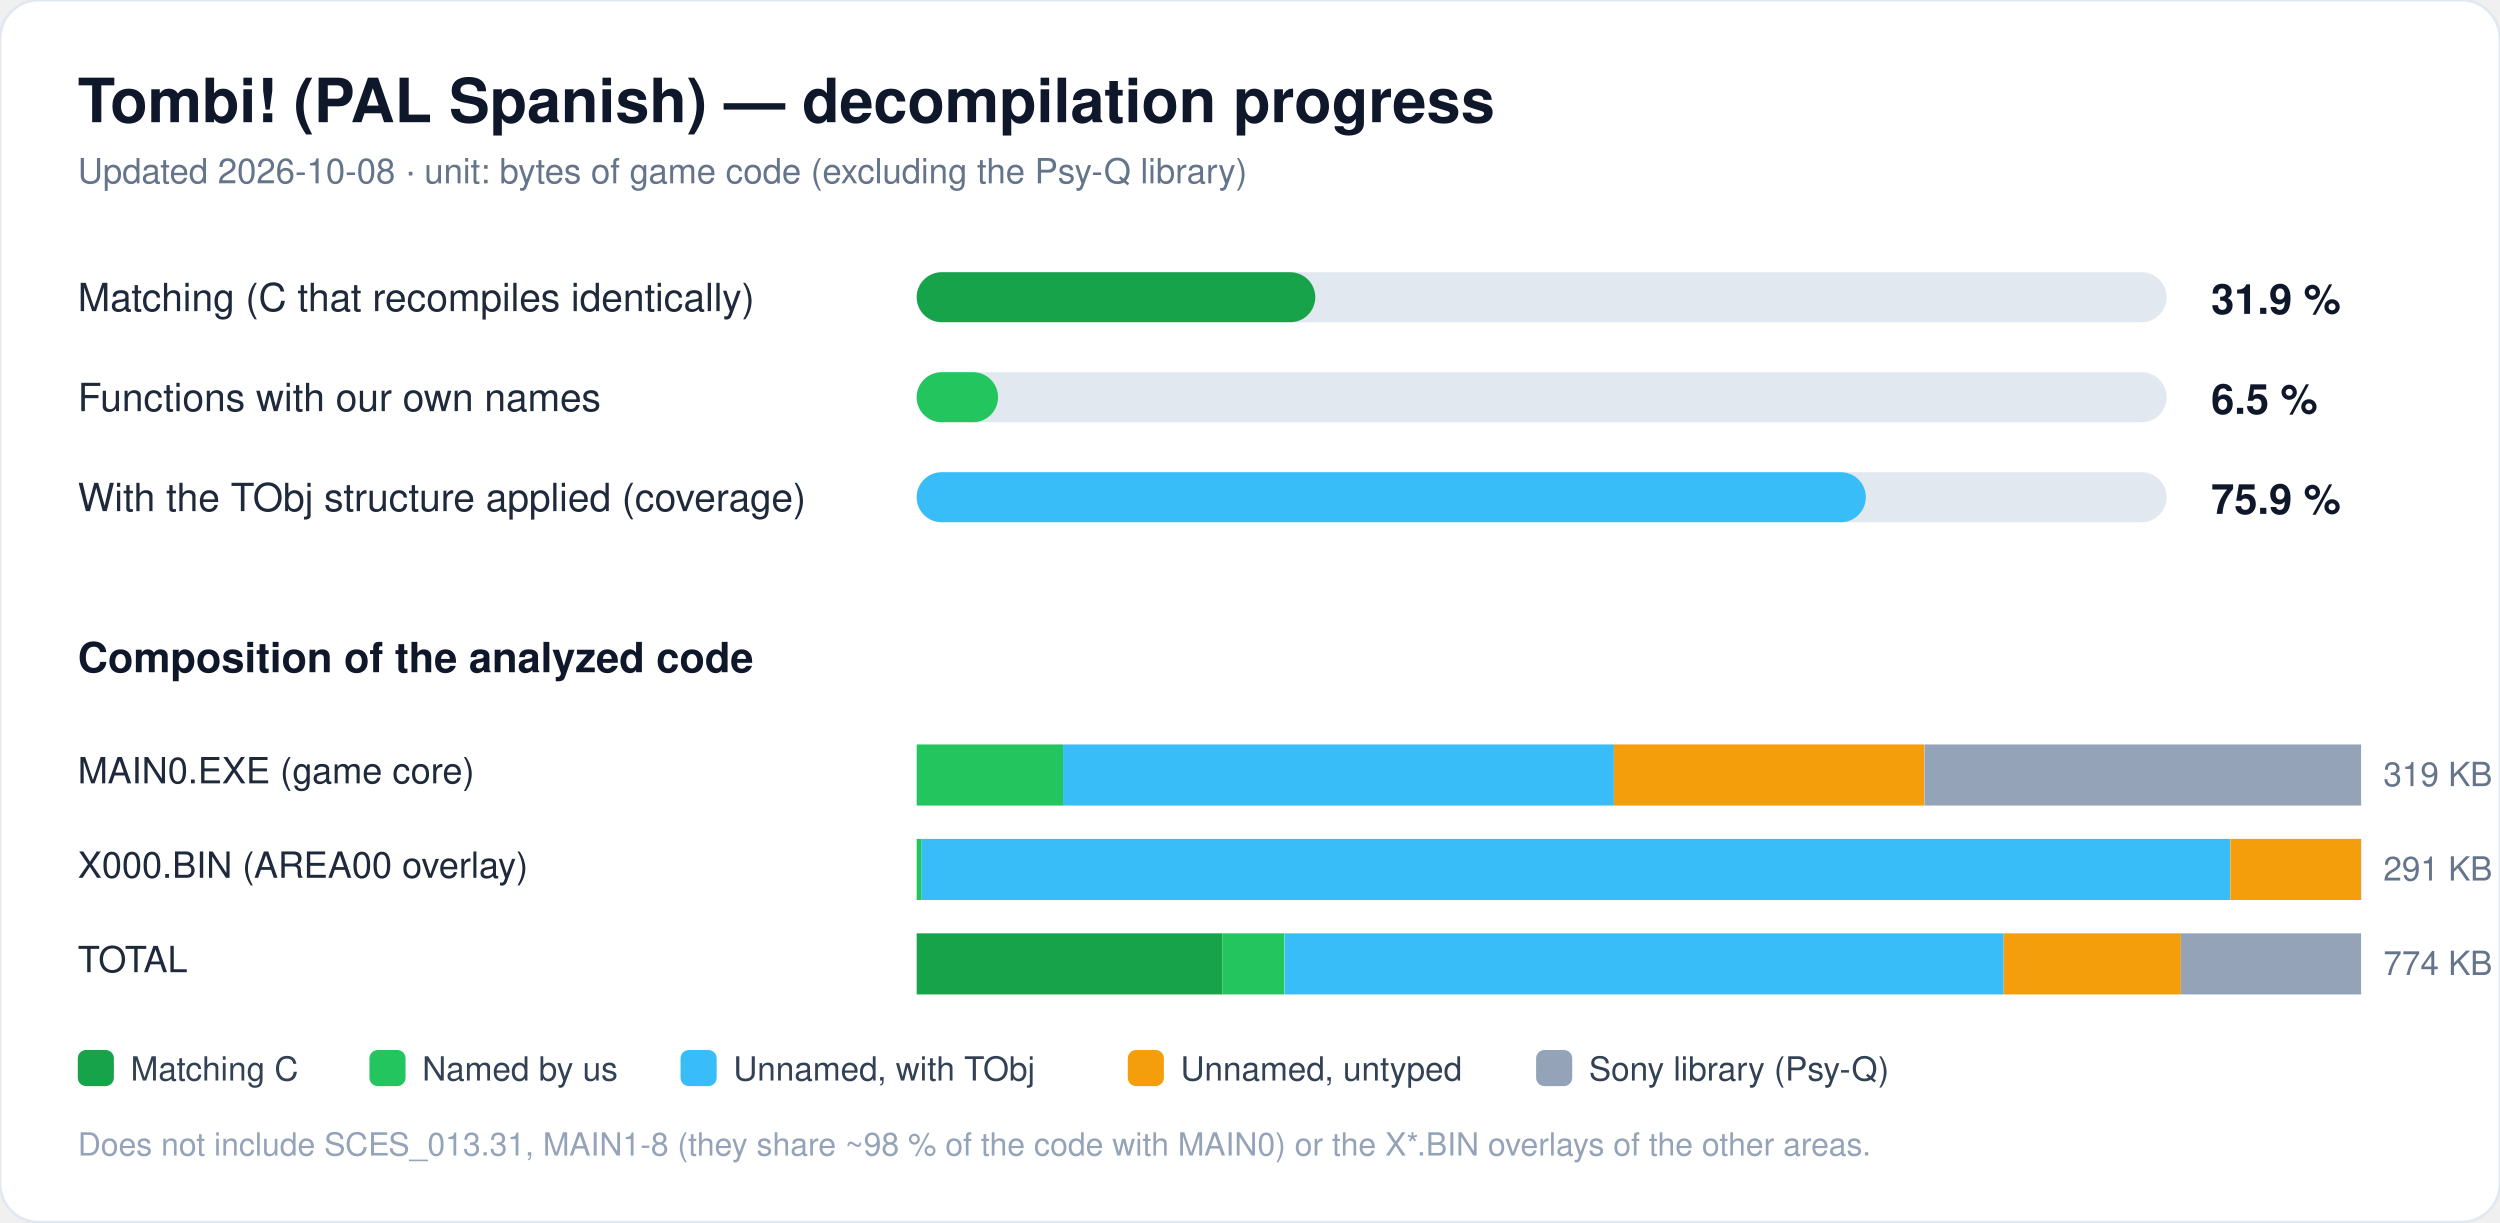
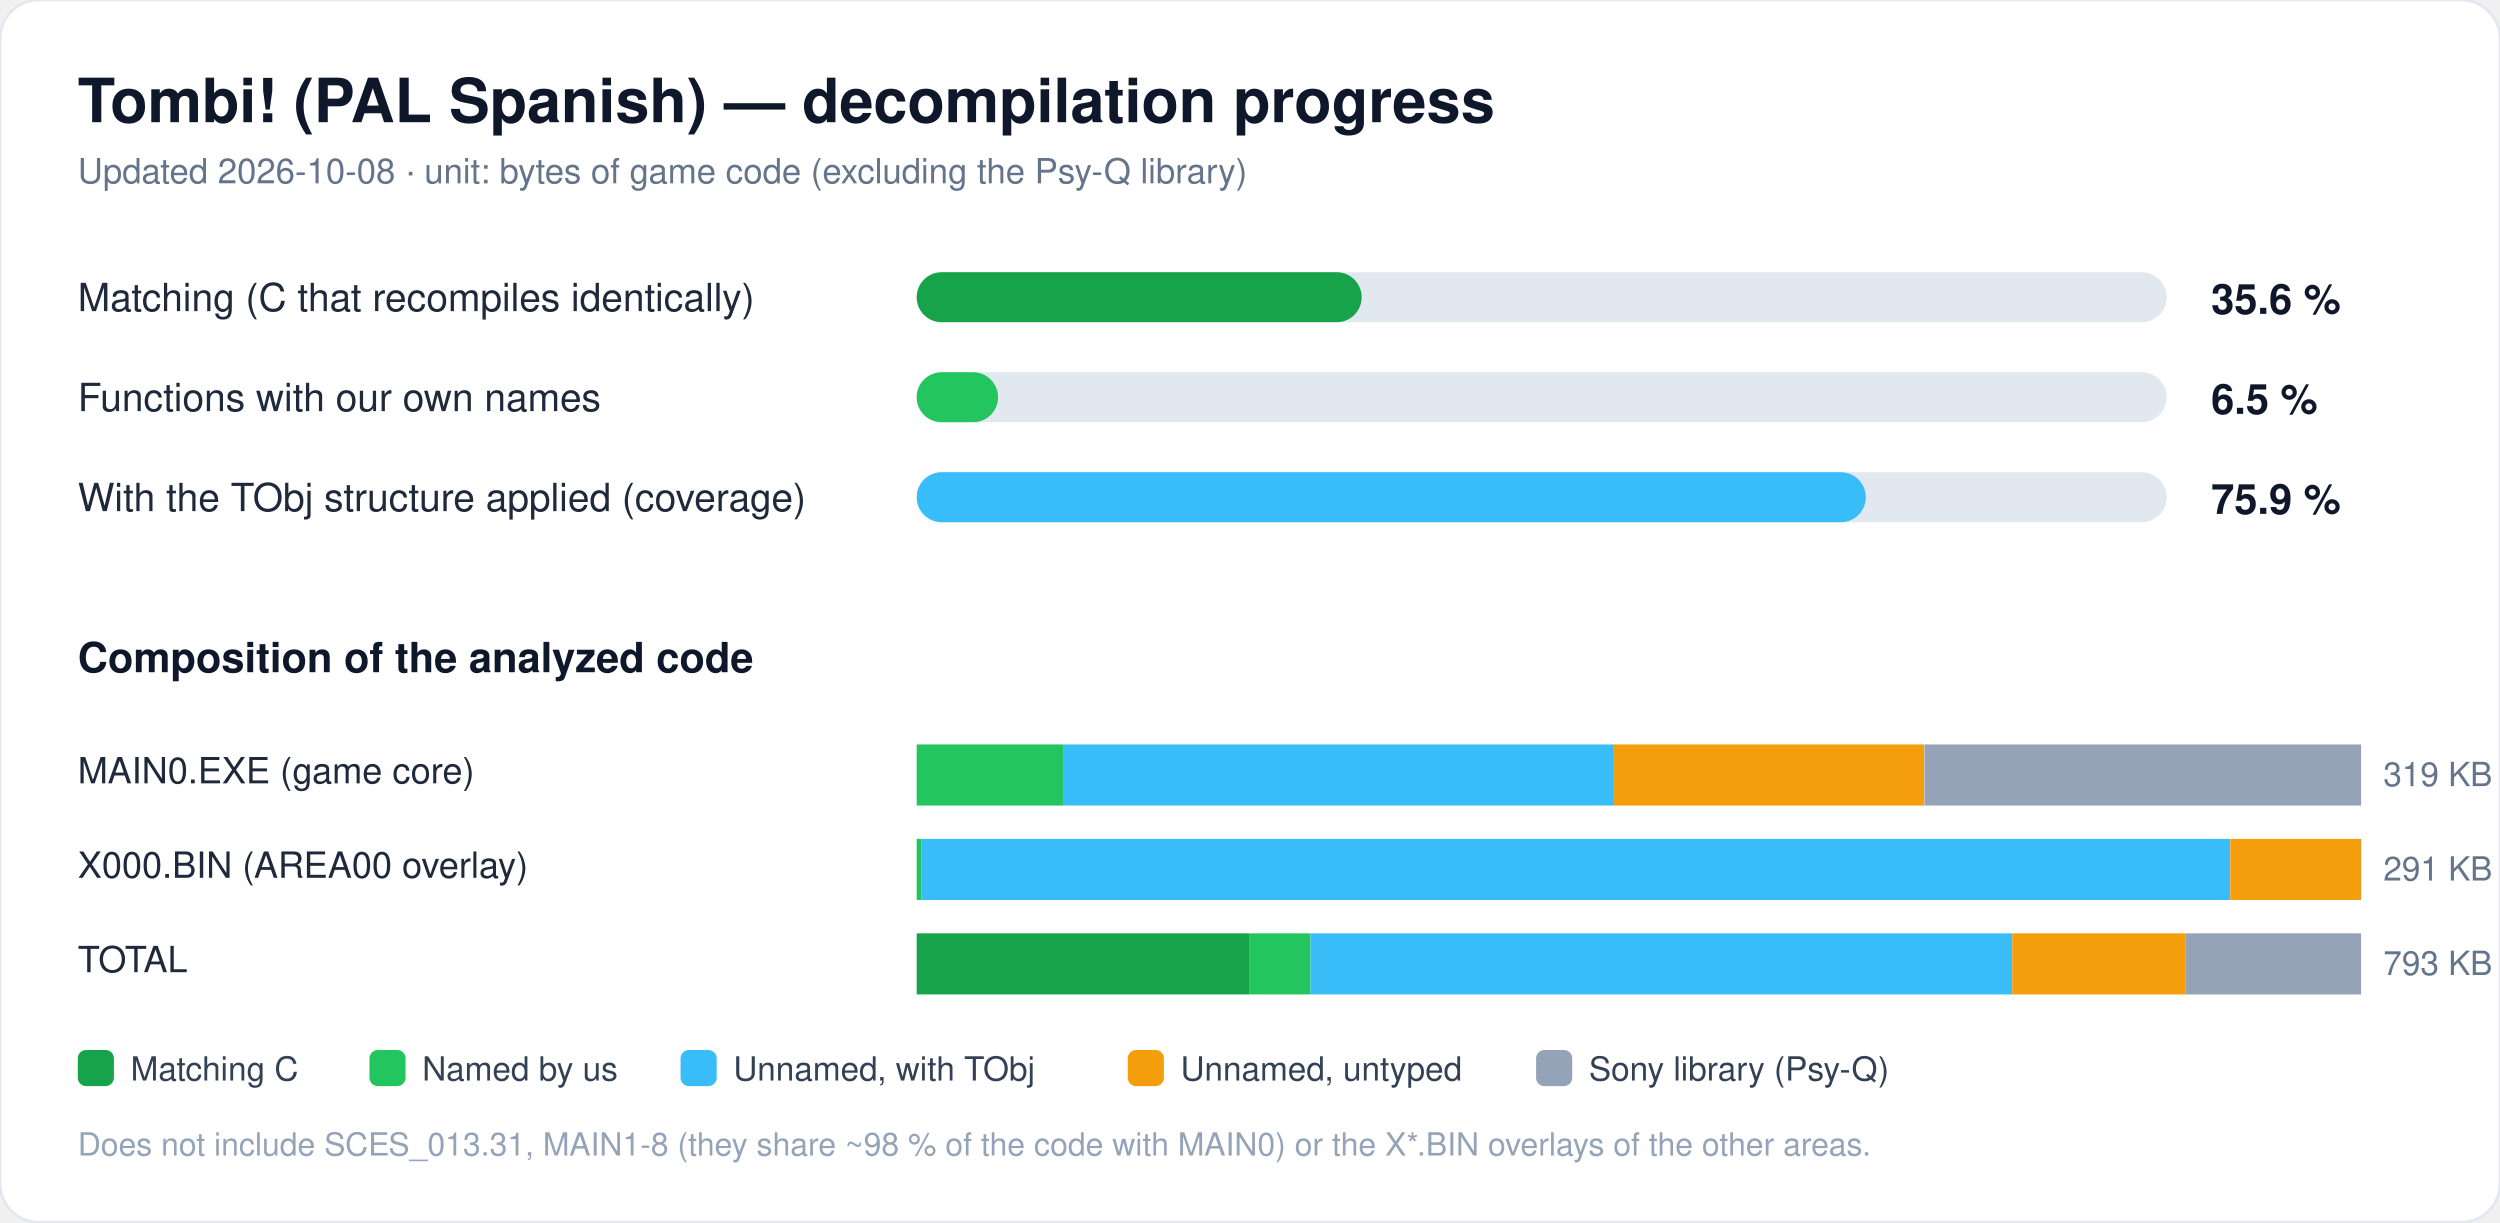
<svg xmlns="http://www.w3.org/2000/svg" width="900" height="440" viewBox="0 0 900 440" role="img" aria-label="Decompilation progress">
  <rect width="900" height="440" rx="14" fill="#ffffff" stroke="#e2e8f0" />
  <text x="28" y="44" font-family="Segoe UI,Helvetica,Arial,sans-serif" font-size="22" font-weight="700" fill="#0f172a">Tombi! (PAL Spanish) — decompilation progress</text>
  <text x="28" y="66" font-family="Segoe UI,Helvetica,Arial,sans-serif" font-size="12.5" fill="#64748b">Updated 2026-10-08 · unit: bytes of game code (excluding the Psy-Q library)</text>
  <text x="28" y="112" font-family="Segoe UI,Helvetica,Arial,sans-serif" font-size="14" fill="#1e293b">Matching (C that recompiles identically)</text>
  <rect x="330" y="98" width="450" height="18" rx="9" fill="#e2e8f0" />
-   <rect x="330" y="98" width="143.5" height="18" rx="9" fill="#16a34a" />
-   <text x="796" y="113" font-family="Segoe UI,Helvetica,Arial,sans-serif" font-size="15" font-weight="700" fill="#0f172a">31.9 %</text>
+   <rect x="330" y="98" width="160.2" height="18" rx="9" fill="#16a34a" />
+   <text x="796" y="113" font-family="Segoe UI,Helvetica,Arial,sans-serif" font-size="15" font-weight="700" fill="#0f172a">35.6 %</text>
  <text x="28" y="148" font-family="Segoe UI,Helvetica,Arial,sans-serif" font-size="14" fill="#1e293b">Functions with our own names</text>
  <rect x="330" y="134" width="450" height="18" rx="9" fill="#e2e8f0" />
  <rect x="330" y="134" width="29.3" height="18" rx="9" fill="#22c55e" />
  <text x="796" y="149" font-family="Segoe UI,Helvetica,Arial,sans-serif" font-size="15" font-weight="700" fill="#0f172a">6.5 %</text>
  <text x="28" y="184" font-family="Segoe UI,Helvetica,Arial,sans-serif" font-size="14" fill="#1e293b">With the TObj structure applied (coverage)</text>
  <rect x="330" y="170" width="450" height="18" rx="9" fill="#e2e8f0" />
  <rect x="330" y="170" width="341.7" height="18" rx="9" fill="#38bdf8" />
  <text x="796" y="185" font-family="Segoe UI,Helvetica,Arial,sans-serif" font-size="15" font-weight="700" fill="#0f172a">75.9 %</text>
  <text x="28" y="242" font-family="Segoe UI,Helvetica,Arial,sans-serif" font-size="15" font-weight="700" fill="#0f172a">Composition of the analyzed code</text>
  <text x="28" y="282" font-family="Segoe UI,Helvetica,Arial,sans-serif" font-size="13" fill="#1e293b">MAIN0.EXE (game core)</text>
  <rect x="330.0" y="268" width="52.7" height="22" fill="#22c55e" />
  <rect x="382.7" y="268" width="198.3" height="22" fill="#38bdf8" />
  <rect x="581.0" y="268" width="111.7" height="22" fill="#f59e0b" />
  <rect x="692.8" y="268" width="157.2" height="22" fill="#94a3b8" />
  <text x="858" y="283" font-family="Segoe UI,Helvetica,Arial,sans-serif" font-size="12" fill="#64748b" text-anchor="start">319 KB</text>
  <text x="28" y="316" font-family="Segoe UI,Helvetica,Arial,sans-serif" font-size="13" fill="#1e293b">X000.BIN (AREA00 overlay)</text>
  <rect x="330.0" y="302" width="1.8" height="22" fill="#22c55e" />
  <rect x="331.8" y="302" width="471.0" height="22" fill="#38bdf8" />
  <rect x="802.9" y="302" width="47.1" height="22" fill="#f59e0b" />
  <rect x="849.9" y="302" width="0.1" height="22" fill="#94a3b8" />
  <text x="858" y="317" font-family="Segoe UI,Helvetica,Arial,sans-serif" font-size="12" fill="#64748b" text-anchor="start">291 KB</text>
  <text x="28" y="350" font-family="Segoe UI,Helvetica,Arial,sans-serif" font-size="13" fill="#1e293b">TOTAL</text>
-   <rect x="330.0" y="336" width="110.0" height="22" fill="#16a34a" />
-   <rect x="440.0" y="336" width="22.4" height="22" fill="#22c55e" />
-   <rect x="462.5" y="336" width="258.8" height="22" fill="#38bdf8" />
-   <rect x="721.3" y="336" width="63.8" height="22" fill="#f59e0b" />
-   <rect x="785.1" y="336" width="64.9" height="22" fill="#94a3b8" />
-   <text x="858" y="351" font-family="Segoe UI,Helvetica,Arial,sans-serif" font-size="12" fill="#64748b" text-anchor="start">774 KB</text>
+   <rect x="330.0" y="336" width="119.9" height="22" fill="#16a34a" />
+   <rect x="449.9" y="336" width="21.9" height="22" fill="#22c55e" />
+   <rect x="471.8" y="336" width="252.6" height="22" fill="#38bdf8" />
+   <rect x="724.4" y="336" width="62.3" height="22" fill="#f59e0b" />
+   <rect x="786.7" y="336" width="63.3" height="22" fill="#94a3b8" />
+   <text x="858" y="351" font-family="Segoe UI,Helvetica,Arial,sans-serif" font-size="12" fill="#64748b" text-anchor="start">793 KB</text>
  <rect x="28" y="378" width="13" height="13" rx="3" fill="#16a34a" />
  <text x="47" y="389" font-family="Segoe UI,Helvetica,Arial,sans-serif" font-size="12" fill="#334155">Matching C</text>
  <rect x="133" y="378" width="13" height="13" rx="3" fill="#22c55e" />
  <text x="152" y="389" font-family="Segoe UI,Helvetica,Arial,sans-serif" font-size="12" fill="#334155">Named by us</text>
  <rect x="245" y="378" width="13" height="13" rx="3" fill="#38bdf8" />
  <text x="264" y="389" font-family="Segoe UI,Helvetica,Arial,sans-serif" font-size="12" fill="#334155">Unnamed, with TObj</text>
  <rect x="406" y="378" width="13" height="13" rx="3" fill="#f59e0b" />
  <text x="425" y="389" font-family="Segoe UI,Helvetica,Arial,sans-serif" font-size="12" fill="#334155">Unnamed, untyped</text>
  <rect x="553" y="378" width="13" height="13" rx="3" fill="#94a3b8" />
  <text x="572" y="389" font-family="Segoe UI,Helvetica,Arial,sans-serif" font-size="12" fill="#334155">Sony library (Psy-Q)</text>
  <text x="28" y="416" font-family="Segoe UI,Helvetica,Arial,sans-serif" font-size="11.5" fill="#94a3b8">Does not include SCES_013.31, MAIN1-8 (they share ~98 % of the code with MAIN0) or the X*.BIN overlays of the other areas.</text>
</svg>
